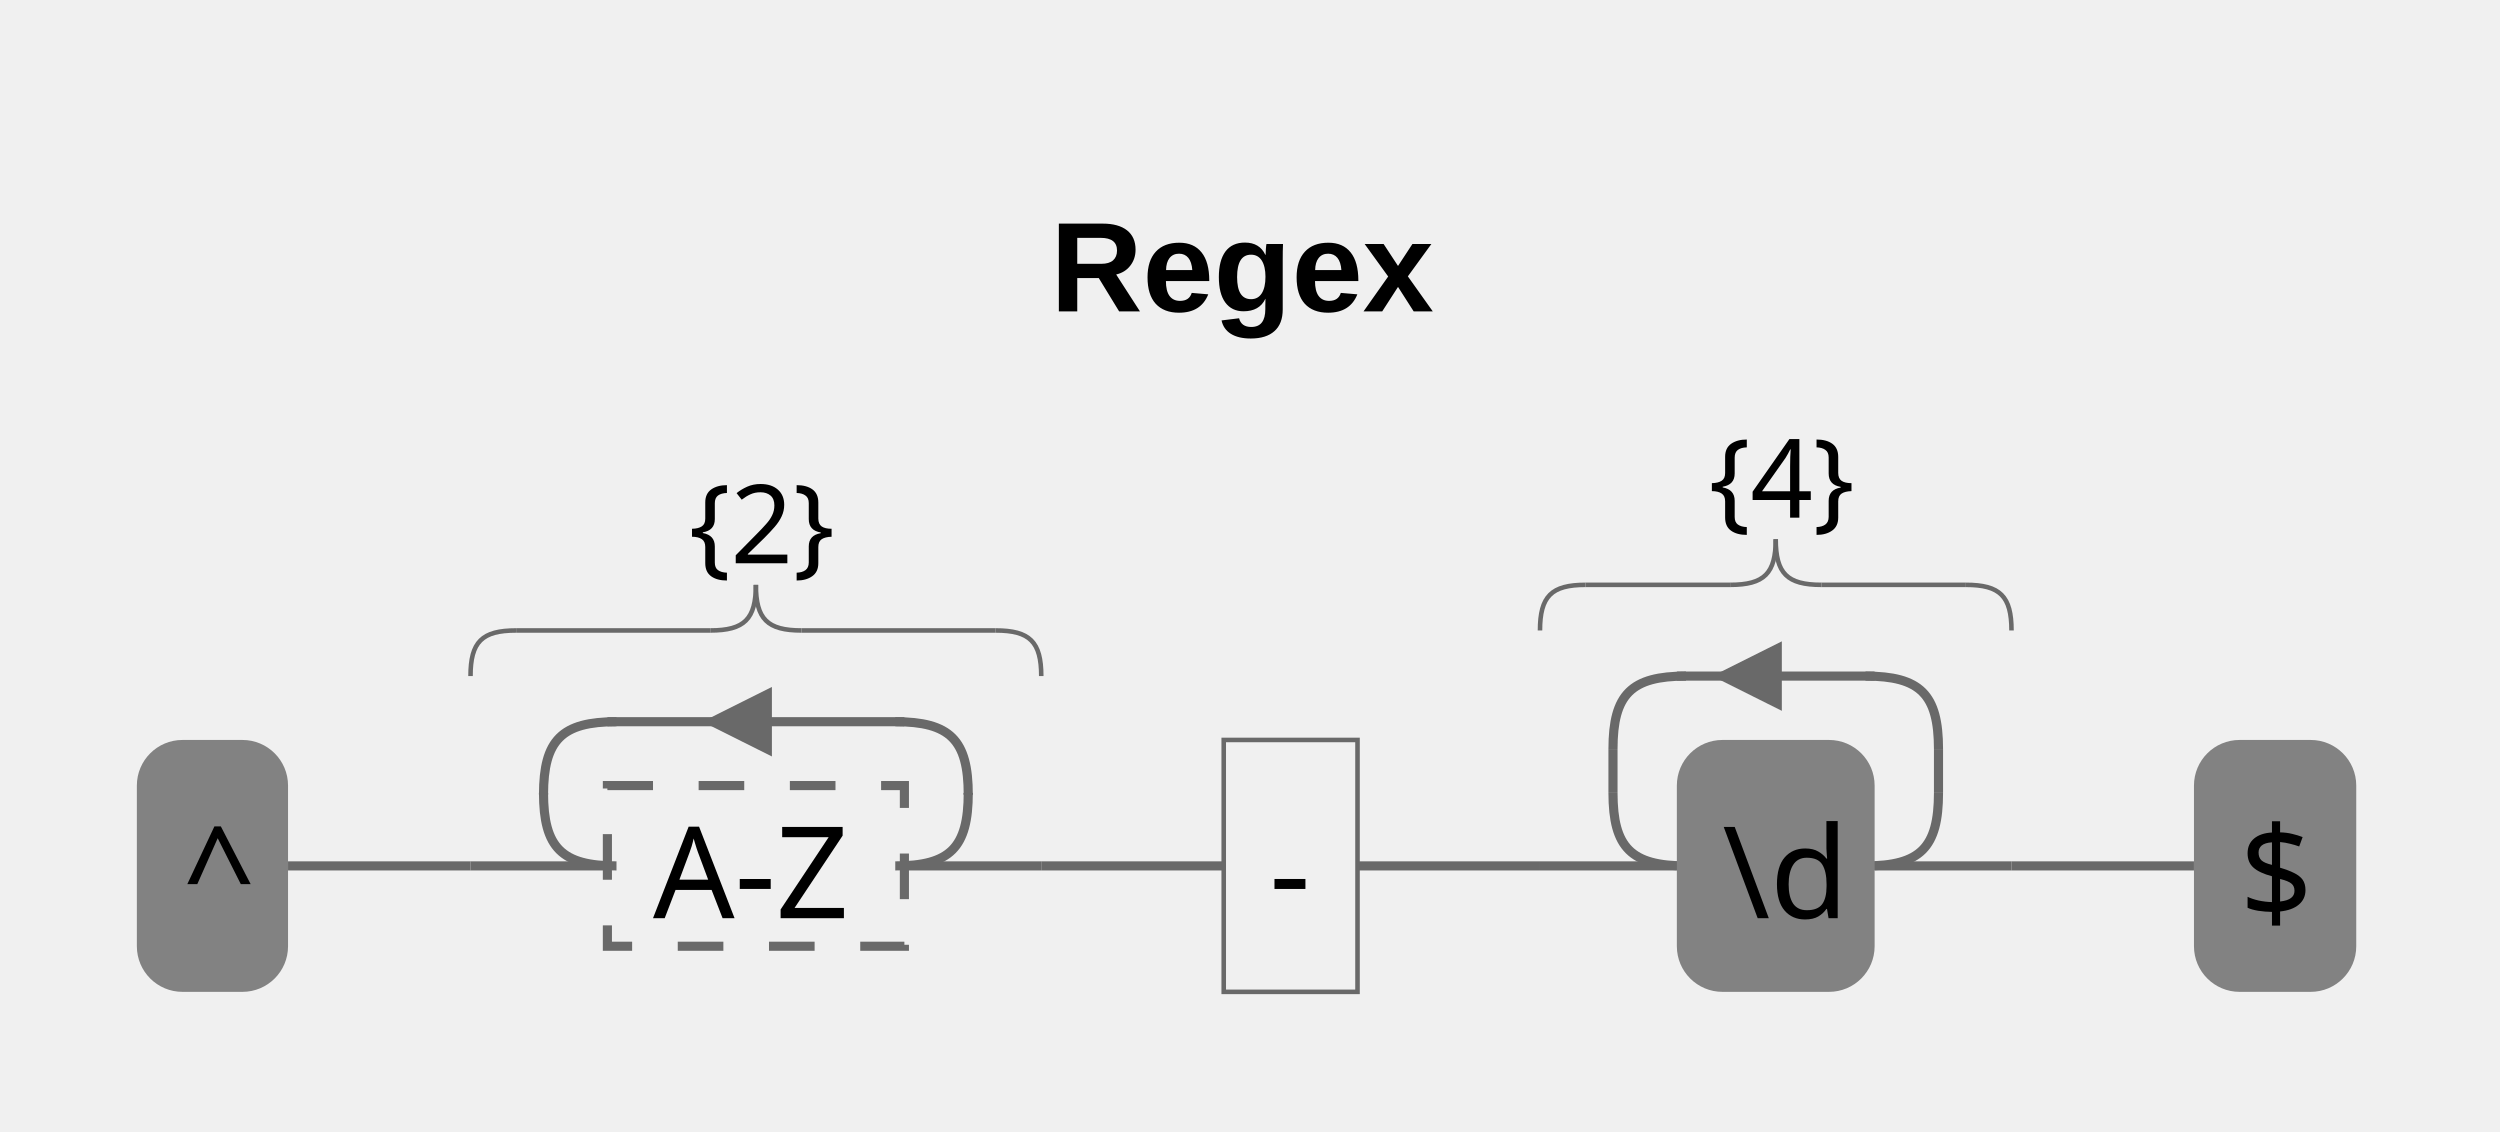
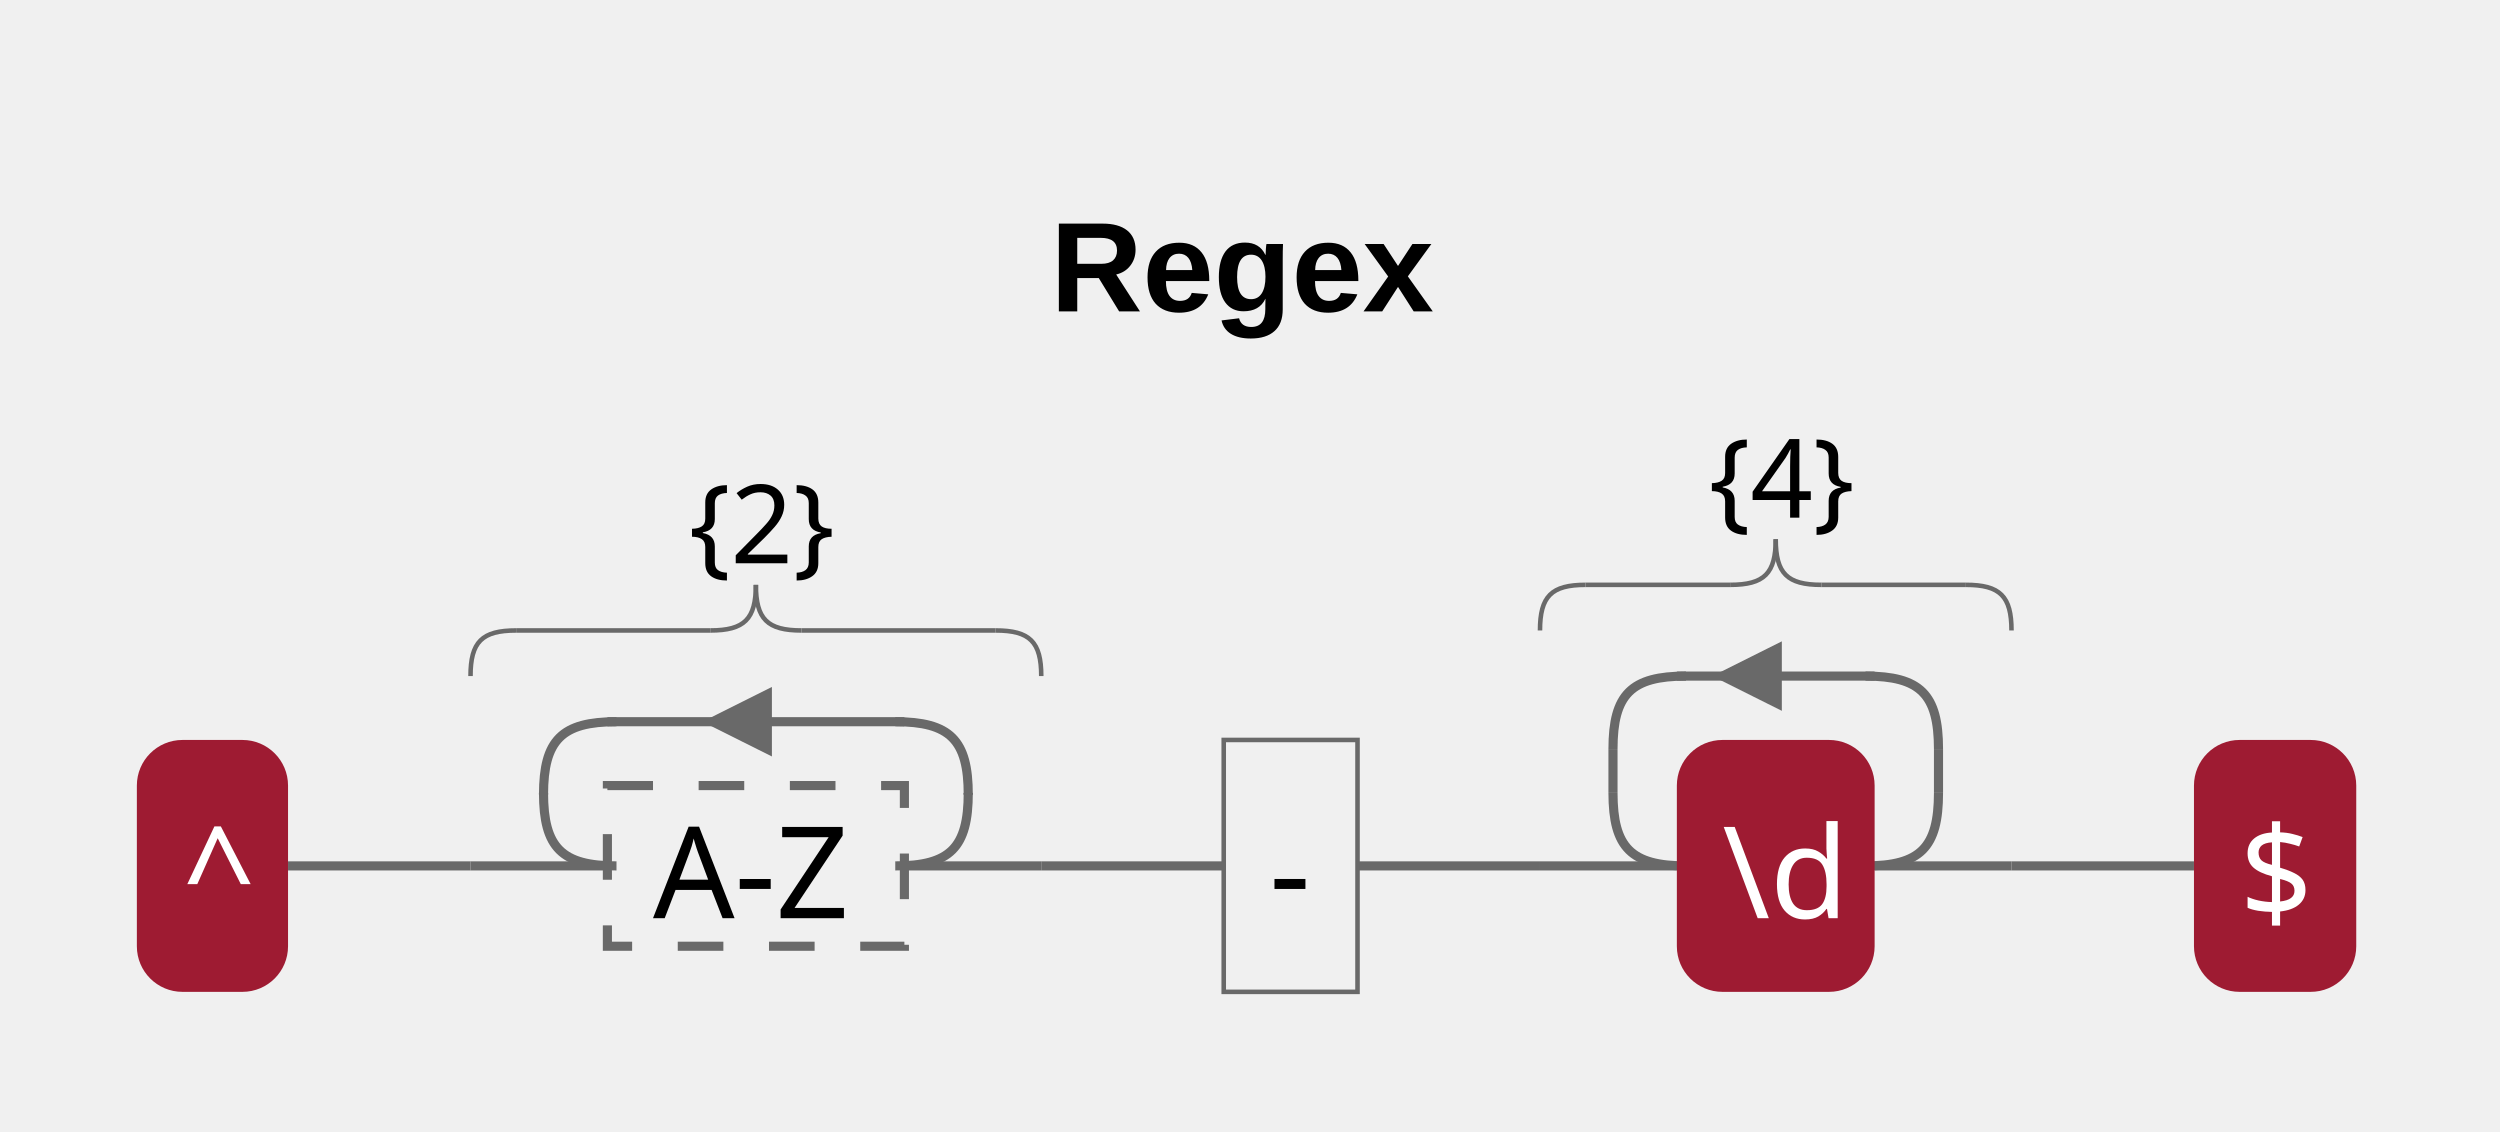
- <svg xmlns="http://www.w3.org/2000/svg" contentStyleType="text/css" data-diagram-type="REGEX" height="124px" preserveAspectRatio="none" style="width:274px;height:124px;background:#ffffff !important;" version="1.1" viewBox="0 0 274 124" width="274px" zoomAndPan="magnify" data-native-style="scoped-solid-v2" data-source-style="bundled" data-arrow-contrast="native-resting-3to1" data-colorset="colorset1">
+ <svg xmlns="http://www.w3.org/2000/svg" contentStyleType="text/css" data-diagram-type="REGEX" height="124px" preserveAspectRatio="none" style="width:274px;height:124px;background:#ffffff !important;" version="1.1" viewBox="0 0 274 124" width="274px" zoomAndPan="magnify" data-native-style="scoped-solid-v3" data-source-style="bundled" data-arrow-contrast="native-resting-3to1" data-colorset="colorset1">
  <defs />
  <g>
-     <g class="title" data-source-line="565">
+     <g class="title" data-source-line="566">
      <text fill="#000000" font-family="Arial" font-size="14" font-weight="700" lengthAdjust="spacing" textLength="42.02" x="115.112" y="34.132" data-style-role="contrast-label">Regex</text>
    </g>
    <line style="stroke-width:1;stroke:#696969 !important;stroke-opacity:1 !important;" x1="15" x2="15" y1="94.903" y2="94.903" data-arrow-id="-arrow-0" />
-     <rect fill="#828282" height="27.609" rx="5" ry="5" style="stroke:none !important;stroke-width:0 !important;" width="16.569" x="15" y="81.099" data-style-role="solid-body" />
-     <text fill="#000000" font-family="sans-serif" font-size="14" lengthAdjust="spacing" textLength="6.569" x="20" y="100.632" data-style-role="contrast-label">^</text>
+     <rect fill="#9E1B32" height="27.609" rx="5" ry="5" style="stroke:none !important;stroke-width:0 !important;" width="16.569" x="15" y="81.099" data-style-role="solid-body" />
+     <text fill="#ffffff" font-family="sans-serif" font-size="14" lengthAdjust="spacing" textLength="6.569" x="20" y="100.632" data-style-role="contrast-label">^</text>
    <line style="stroke-width:1;stroke:#696969 !important;stroke-opacity:1 !important;" x1="31.569" x2="51.569" y1="94.903" y2="94.903" data-arrow-id="-arrow-1" />
    <path d="M59.569,86.903 C59.569,92.903 61.569,94.903 67.569,94.903" fill="none" style="stroke-width:1;stroke:#696969 !important;stroke-opacity:1 !important;" data-arrow-id="-arrow-2" />
    <line style="stroke-width:1;stroke:#696969 !important;stroke-opacity:1 !important;" x1="59.569" x2="59.569" y1="87.099" y2="86.903" data-arrow-id="-arrow-3" />
    <path d="M59.569,87.099 C59.569,81.099 61.569,79.099 67.569,79.099" fill="none" style="stroke-width:1;stroke:#696969 !important;stroke-opacity:1 !important;" data-arrow-id="-arrow-4" />
    <line style="stroke-width:1;stroke:#696969 !important;stroke-opacity:1 !important;" x1="66.569" x2="99.121" y1="79.099" y2="79.099" data-arrow-id="-arrow-5" />
    <path d="M84.1,79.099 L84.1,76.099 L78.1,79.099 L84.1,82.099 L84.1,79.099" fill="#696969" style="stroke:#696969 !important;stroke-opacity:1 !important;fill:#696969 !important;" data-arrow-id="-arrow-6" />
    <path d="M106.121,86.903 C106.121,92.903 104.121,94.903 98.121,94.903" fill="none" style="stroke-width:1;stroke:#696969 !important;stroke-opacity:1 !important;" data-arrow-id="-arrow-7" />
    <line style="stroke-width:1;stroke:#696969 !important;stroke-opacity:1 !important;" x1="106.121" x2="106.121" y1="87.099" y2="86.903" data-arrow-id="-arrow-8" />
    <path d="M98.121,79.099 C104.121,79.099 106.121,81.099 106.121,87.099" fill="none" style="stroke-width:1;stroke:#696969 !important;stroke-opacity:1 !important;" data-arrow-id="-arrow-9" />
    <line style="stroke-width:1;stroke:#696969 !important;stroke-opacity:1 !important;" x1="51.569" x2="66.569" y1="94.903" y2="94.903" data-arrow-id="-arrow-10" />
    <line style="stroke-width:1;stroke:#696969 !important;stroke-opacity:1 !important;" x1="99.121" x2="114.121" y1="94.903" y2="94.903" data-arrow-id="-arrow-11" />
    <rect fill="none" height="17.609" style="stroke:#696969;stroke-width:1;stroke-dasharray:5,5;" width="32.552" x="66.569" y="86.099" />
    <text fill="#000000" font-family="sans-serif" font-size="14" lengthAdjust="spacing" textLength="22.552" x="71.569" y="100.632" data-style-role="contrast-label">A-Z</text>
    <path d="M51.569,74.099 C51.569,70.349 52.819,69.099 56.569,69.099" fill="none" style="stroke-width:0.5;stroke:#696969 !important;stroke-opacity:1 !important;" data-arrow-id="-arrow-12" />
    <path d="M82.845,64.099 C82.845,67.849 81.595,69.099 77.845,69.099" fill="none" style="stroke-width:0.5;stroke:#696969 !important;stroke-opacity:1 !important;" data-arrow-id="-arrow-13" />
    <path d="M82.845,64.099 C82.845,67.849 84.095,69.099 87.845,69.099" fill="none" style="stroke-width:0.5;stroke:#696969 !important;stroke-opacity:1 !important;" data-arrow-id="-arrow-14" />
    <path d="M109.121,69.099 C112.871,69.099 114.121,70.349 114.121,74.099" fill="none" style="stroke-width:0.5;stroke:#696969 !important;stroke-opacity:1 !important;" data-arrow-id="-arrow-15" />
    <line style="stroke-width:0.5;stroke:#696969 !important;stroke-opacity:1 !important;" x1="56.569" x2="77.845" y1="69.099" y2="69.099" data-arrow-id="-arrow-16" />
    <line style="stroke-width:0.5;stroke:#696969 !important;stroke-opacity:1 !important;" x1="87.845" x2="109.121" y1="69.099" y2="69.099" data-arrow-id="-arrow-17" />
    <text fill="#000000" font-family="sans-serif" font-size="12" lengthAdjust="spacing" textLength="14.69" x="75.501" y="61.735" data-style-role="contrast-label">{2}</text>
    <line style="stroke-width:1;stroke:#696969 !important;stroke-opacity:1 !important;" x1="114.121" x2="134.121" y1="94.903" y2="94.903" data-arrow-id="-arrow-18" />
    <rect fill="none" height="27.609" style="stroke:#696969;stroke-width:0.5;" width="14.662" x="134.121" y="81.099" />
    <text fill="#000000" font-family="sans-serif" font-size="14" lengthAdjust="spacing" textLength="4.662" x="139.121" y="100.632" data-style-role="contrast-label">-</text>
    <line style="stroke-width:1;stroke:#696969 !important;stroke-opacity:1 !important;" x1="148.783" x2="168.783" y1="94.903" y2="94.903" data-arrow-id="-arrow-19" />
    <path d="M176.783,86.903 C176.783,92.903 178.783,94.903 184.783,94.903" fill="none" style="stroke-width:1;stroke:#696969 !important;stroke-opacity:1 !important;" data-arrow-id="-arrow-20" />
    <line style="stroke-width:1;stroke:#696969 !important;stroke-opacity:1 !important;" x1="176.783" x2="176.783" y1="82.099" y2="86.903" data-arrow-id="-arrow-21" />
    <path d="M176.783,82.099 C176.783,76.099 178.783,74.099 184.783,74.099" fill="none" style="stroke-width:1;stroke:#696969 !important;stroke-opacity:1 !important;" data-arrow-id="-arrow-22" />
    <line style="stroke-width:1;stroke:#696969 !important;stroke-opacity:1 !important;" x1="183.783" x2="205.459" y1="74.099" y2="74.099" data-arrow-id="-arrow-23" />
    <path d="M194.789,74.099 L194.789,71.099 L188.789,74.099 L194.789,77.099 L194.789,74.099" fill="#696969" style="stroke:#696969 !important;stroke-opacity:1 !important;fill:#696969 !important;" data-arrow-id="-arrow-24" />
    <path d="M212.459,86.903 C212.459,92.903 210.459,94.903 204.459,94.903" fill="none" style="stroke-width:1;stroke:#696969 !important;stroke-opacity:1 !important;" data-arrow-id="-arrow-25" />
    <line style="stroke-width:1;stroke:#696969 !important;stroke-opacity:1 !important;" x1="212.459" x2="212.459" y1="82.099" y2="86.903" data-arrow-id="-arrow-26" />
    <path d="M204.459,74.099 C210.459,74.099 212.459,76.099 212.459,82.099" fill="none" style="stroke-width:1;stroke:#696969 !important;stroke-opacity:1 !important;" data-arrow-id="-arrow-27" />
    <line style="stroke-width:1;stroke:#696969 !important;stroke-opacity:1 !important;" x1="168.783" x2="183.783" y1="94.903" y2="94.903" data-arrow-id="-arrow-28" />
    <line style="stroke-width:1;stroke:#696969 !important;stroke-opacity:1 !important;" x1="205.459" x2="220.459" y1="94.903" y2="94.903" data-arrow-id="-arrow-29" />
-     <rect fill="#828282" height="27.609" rx="5" ry="5" style="stroke:none !important;stroke-width:0 !important;" width="21.676" x="183.783" y="81.099" data-style-role="solid-body" />
-     <text fill="#000000" font-family="sans-serif" font-size="14" lengthAdjust="spacing" textLength="11.676" x="188.783" y="100.632" data-style-role="contrast-label">\d</text>
+     <rect fill="#9E1B32" height="27.609" rx="5" ry="5" style="stroke:none !important;stroke-width:0 !important;" width="21.676" x="183.783" y="81.099" data-style-role="solid-body" />
+     <text fill="#ffffff" font-family="sans-serif" font-size="14" lengthAdjust="spacing" textLength="11.676" x="188.783" y="100.632" data-style-role="contrast-label">\d</text>
    <path d="M168.783,69.099 C168.783,65.349 170.033,64.099 173.783,64.099" fill="none" style="stroke-width:0.5;stroke:#696969 !important;stroke-opacity:1 !important;" data-arrow-id="-arrow-30" />
    <path d="M194.621,59.099 C194.621,62.849 193.371,64.099 189.621,64.099" fill="none" style="stroke-width:0.5;stroke:#696969 !important;stroke-opacity:1 !important;" data-arrow-id="-arrow-31" />
    <path d="M194.621,59.099 C194.621,62.849 195.871,64.099 199.621,64.099" fill="none" style="stroke-width:0.5;stroke:#696969 !important;stroke-opacity:1 !important;" data-arrow-id="-arrow-32" />
    <path d="M215.459,64.099 C219.209,64.099 220.459,65.349 220.459,69.099" fill="none" style="stroke-width:0.5;stroke:#696969 !important;stroke-opacity:1 !important;" data-arrow-id="-arrow-33" />
    <line style="stroke-width:0.5;stroke:#696969 !important;stroke-opacity:1 !important;" x1="173.783" x2="189.621" y1="64.099" y2="64.099" data-arrow-id="-arrow-34" />
    <line style="stroke-width:0.5;stroke:#696969 !important;stroke-opacity:1 !important;" x1="199.621" x2="215.459" y1="64.099" y2="64.099" data-arrow-id="-arrow-35" />
    <text fill="#000000" font-family="sans-serif" font-size="12" lengthAdjust="spacing" textLength="14.69" x="187.276" y="56.735" data-style-role="contrast-label">{4}</text>
    <line style="stroke-width:1;stroke:#696969 !important;stroke-opacity:1 !important;" x1="220.459" x2="240.459" y1="94.903" y2="94.903" data-arrow-id="-arrow-36" />
-     <rect fill="#828282" height="27.609" rx="5" ry="5" style="stroke:none !important;stroke-width:0 !important;" width="17.786" x="240.459" y="81.099" data-style-role="solid-body" />
-     <text fill="#000000" font-family="sans-serif" font-size="14" lengthAdjust="spacing" textLength="7.786" x="245.459" y="100.632" data-style-role="contrast-label">$</text>
+     <rect fill="#9E1B32" height="27.609" rx="5" ry="5" style="stroke:none !important;stroke-width:0 !important;" width="17.786" x="240.459" y="81.099" data-style-role="solid-body" />
+     <text fill="#ffffff" font-family="sans-serif" font-size="14" lengthAdjust="spacing" textLength="7.786" x="245.459" y="100.632" data-style-role="contrast-label">$</text>
  </g>
</svg>
